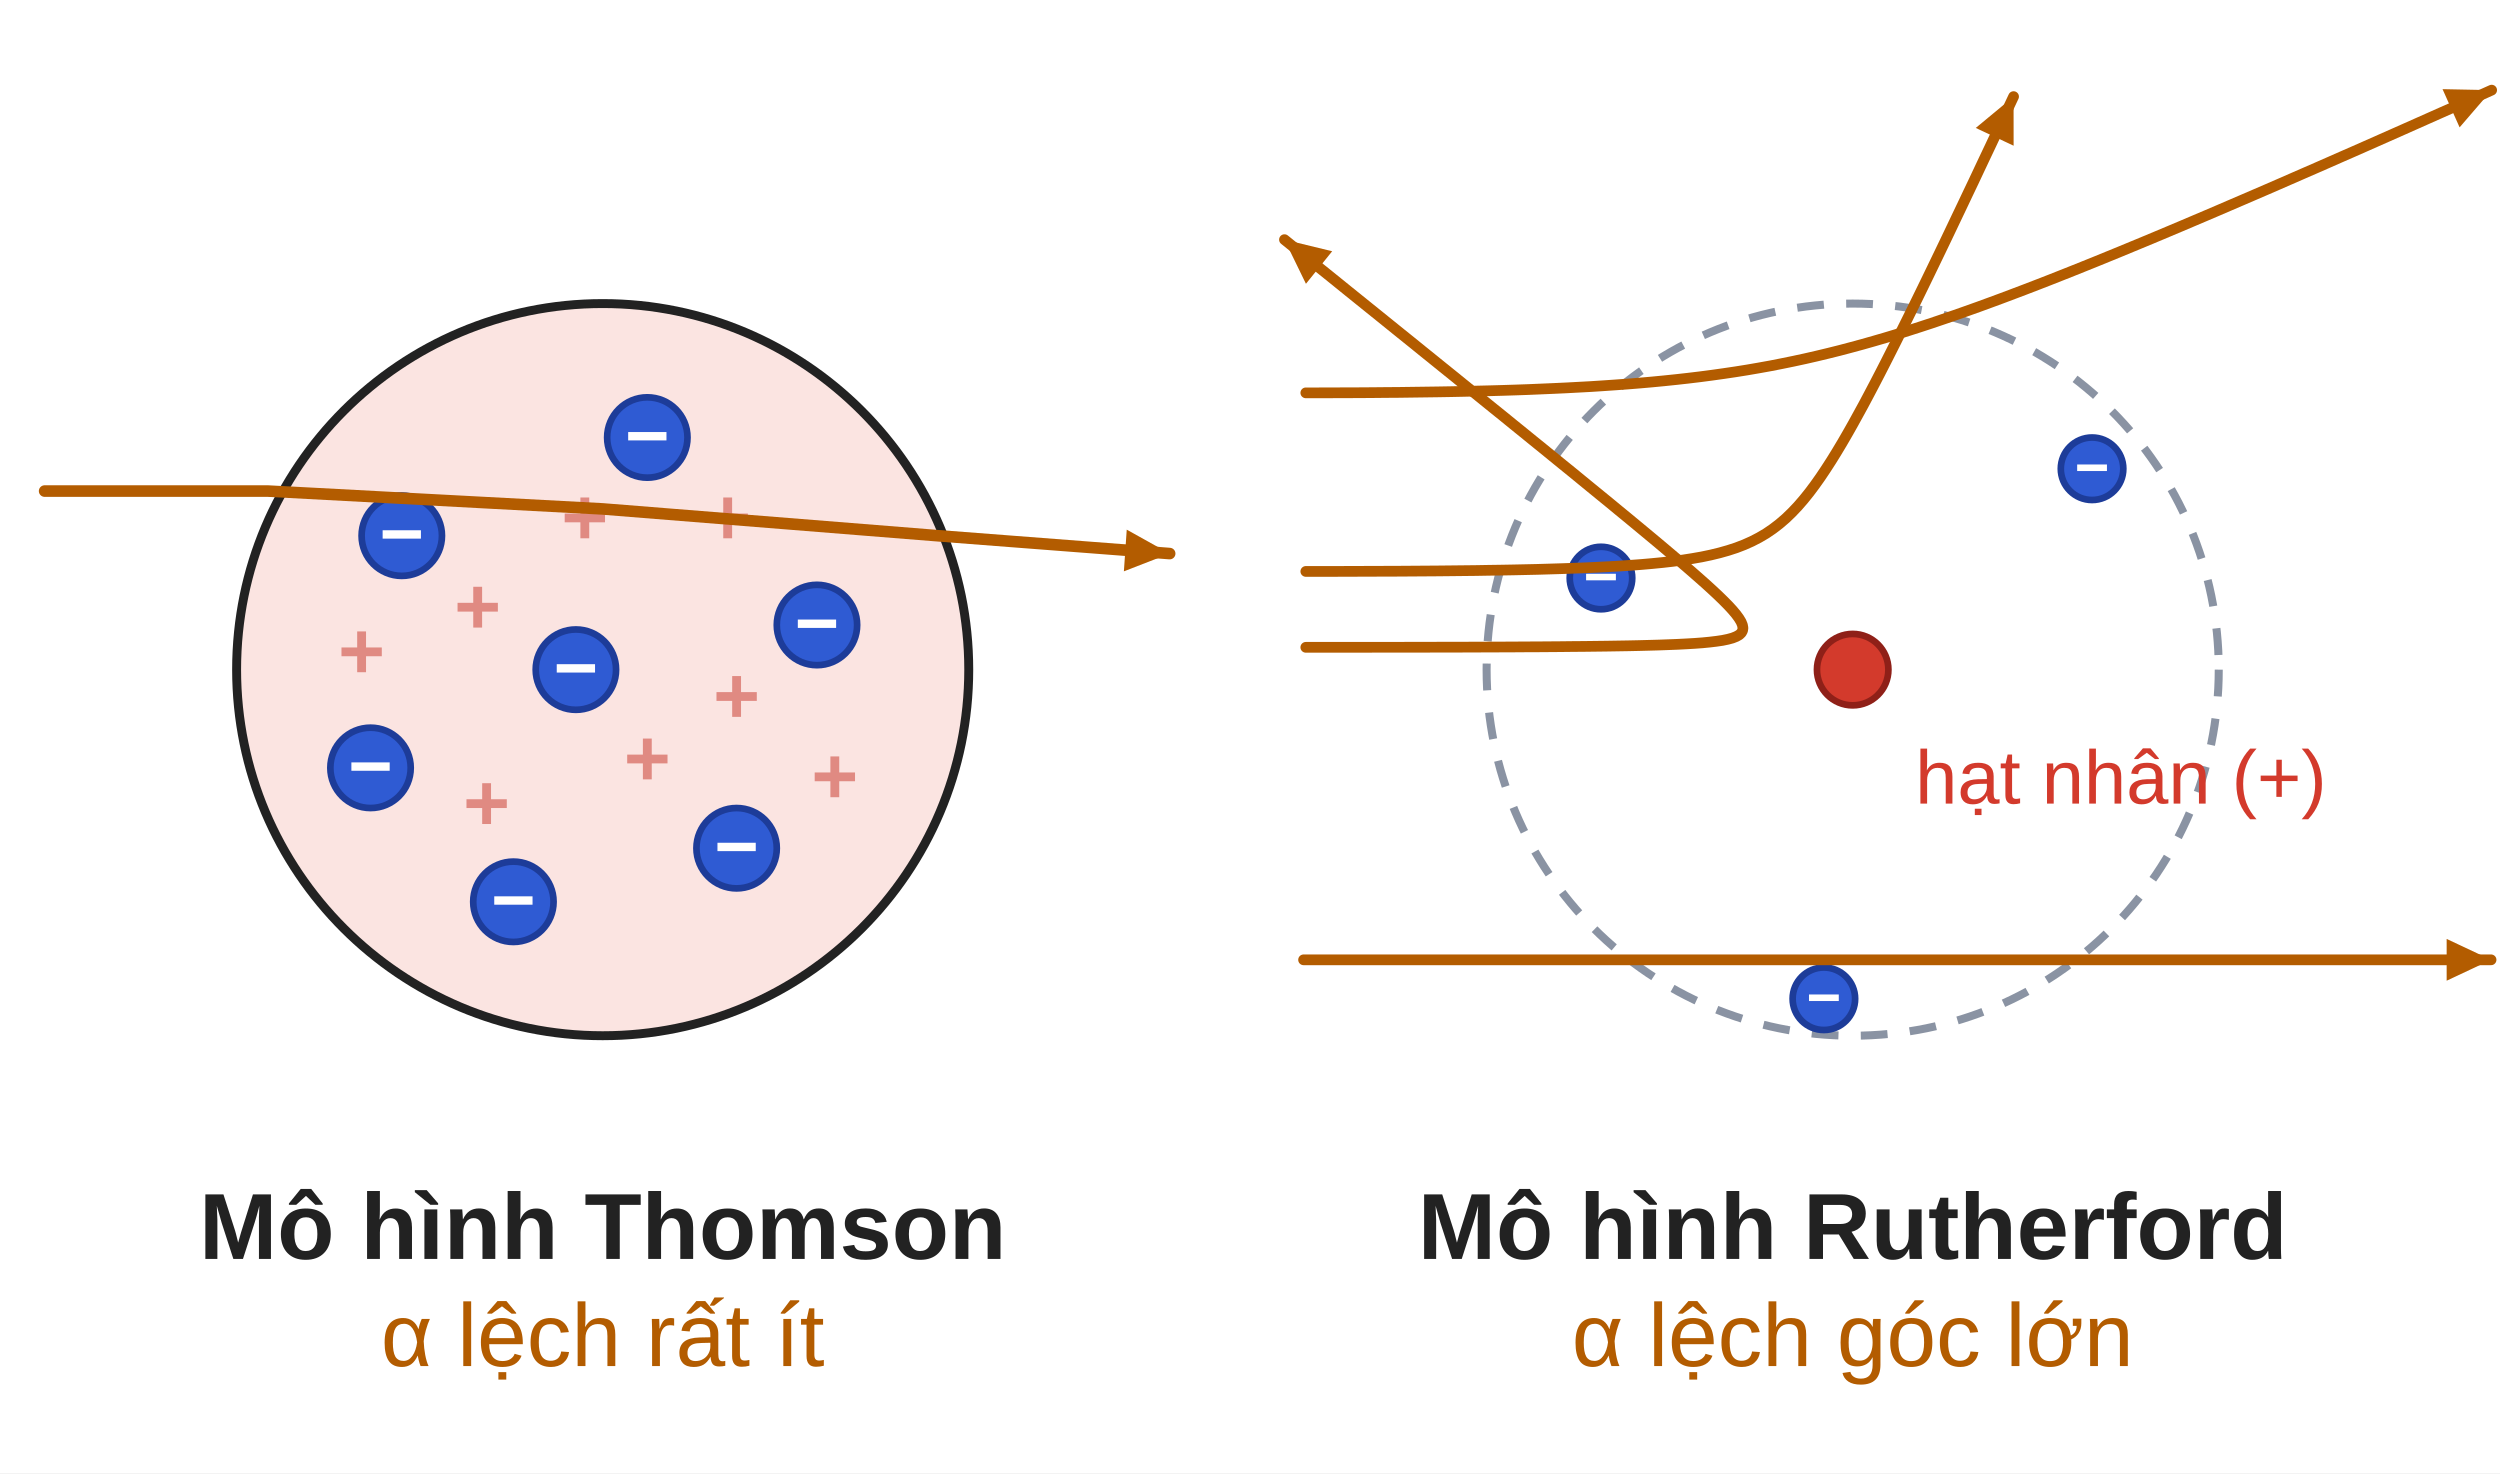
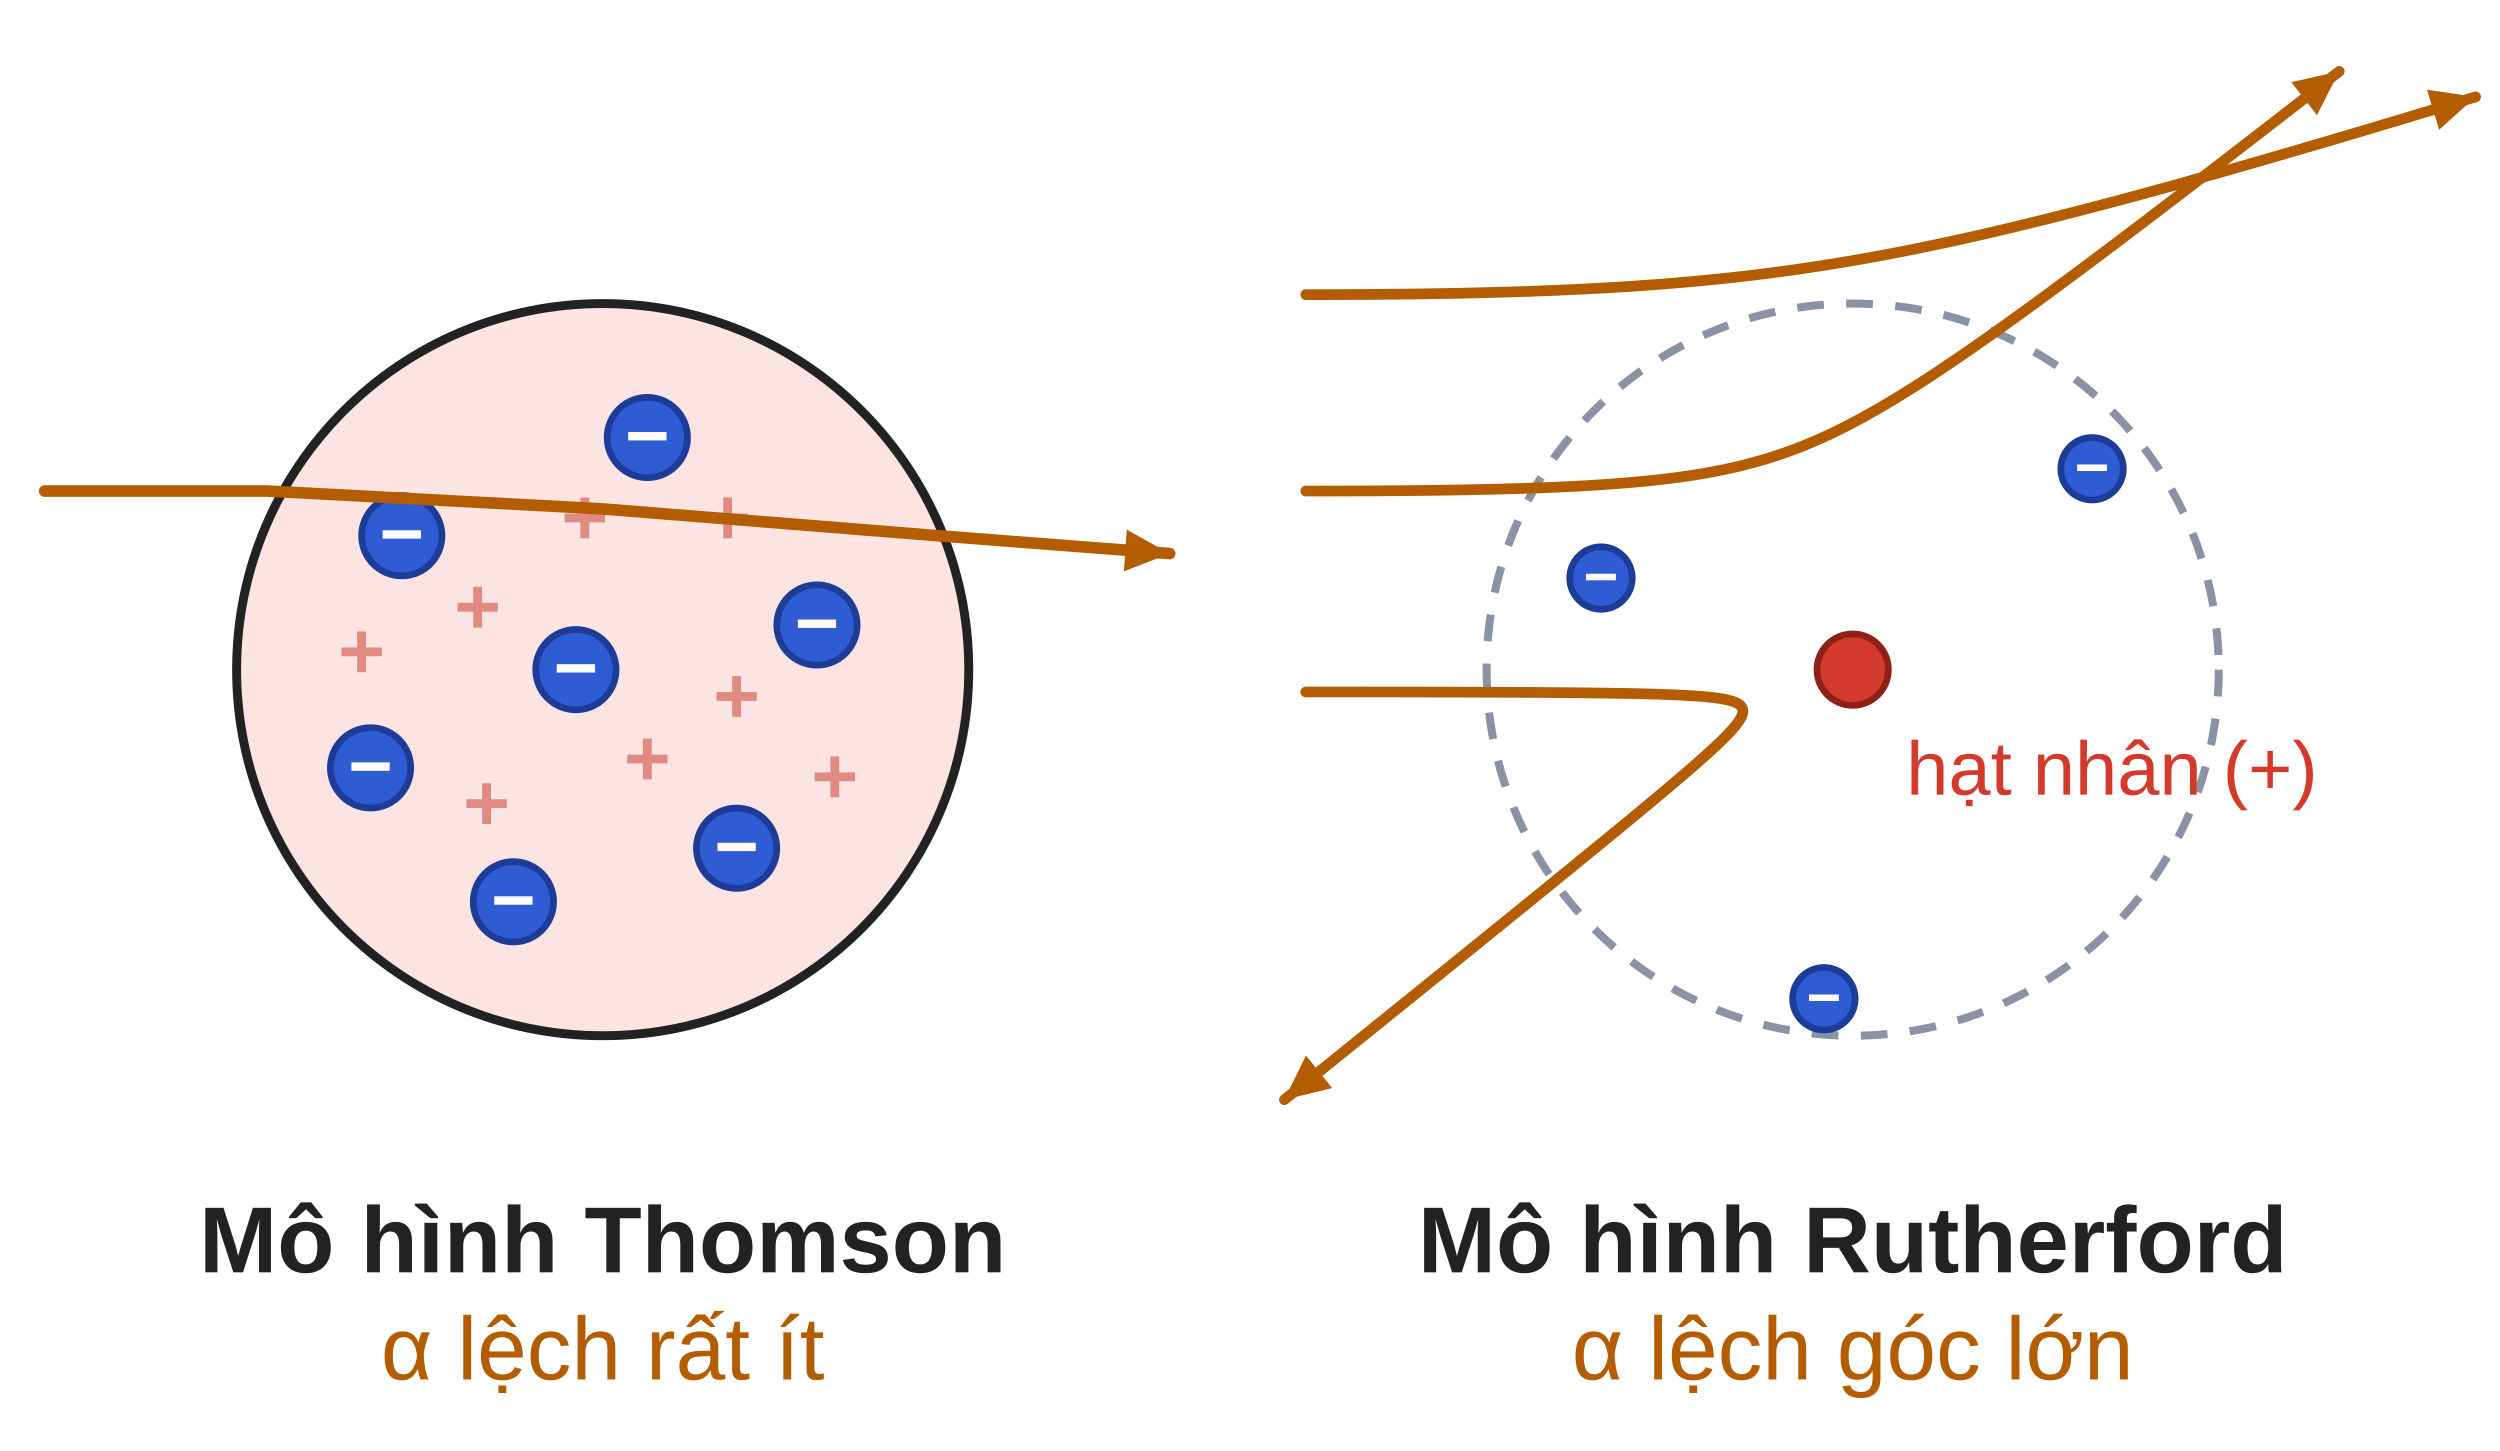
- <svg xmlns="http://www.w3.org/2000/svg" width="560" height="330" viewBox="0 0 560 330">
-   <rect width="560" height="330" fill="#fff" />
+ <svg xmlns="http://www.w3.org/2000/svg" width="560" height="325" viewBox="0 0 560 325">
+   <rect width="560" height="325" fill="#fff" />
  <circle cx="135" cy="150" r="82" fill="#fbe4e1" stroke="#222" stroke-width="2" />
  <circle cx="90" cy="120" r="9" fill="#2f5bd3" stroke="#1d3c99" stroke-width="1.5" />
  <text x="90" y="125.4" text-anchor="middle" font-size="17.1" fill="#fff" font-weight="bold" stroke="none" font-family="Arial, sans-serif">−</text>
  <circle cx="145" cy="98" r="9" fill="#2f5bd3" stroke="#1d3c99" stroke-width="1.5" />
  <text x="145" y="103.4" text-anchor="middle" font-size="17.1" fill="#fff" font-weight="bold" stroke="none" font-family="Arial, sans-serif">−</text>
  <circle cx="183" cy="140" r="9" fill="#2f5bd3" stroke="#1d3c99" stroke-width="1.5" />
  <text x="183" y="145.4" text-anchor="middle" font-size="17.1" fill="#fff" font-weight="bold" stroke="none" font-family="Arial, sans-serif">−</text>
  <circle cx="165" cy="190" r="9" fill="#2f5bd3" stroke="#1d3c99" stroke-width="1.5" />
  <text x="165" y="195.4" text-anchor="middle" font-size="17.1" fill="#fff" font-weight="bold" stroke="none" font-family="Arial, sans-serif">−</text>
  <circle cx="115" cy="202" r="9" fill="#2f5bd3" stroke="#1d3c99" stroke-width="1.5" />
  <text x="115" y="207.4" text-anchor="middle" font-size="17.1" fill="#fff" font-weight="bold" stroke="none" font-family="Arial, sans-serif">−</text>
  <circle cx="83" cy="172" r="9" fill="#2f5bd3" stroke="#1d3c99" stroke-width="1.5" />
  <text x="83" y="177.4" text-anchor="middle" font-size="17.1" fill="#fff" font-weight="bold" stroke="none" font-family="Arial, sans-serif">−</text>
  <circle cx="129" cy="150" r="9" fill="#2f5bd3" stroke="#1d3c99" stroke-width="1.5" />
  <text x="129" y="155.4" text-anchor="middle" font-size="17.1" fill="#fff" font-weight="bold" stroke="none" font-family="Arial, sans-serif">−</text>
  <text x="107" y="142" text-anchor="middle" font-size="18" fill="#e08a82" font-weight="bold" stroke="none" font-family="Arial, sans-serif">+</text>
  <text x="163" y="122" text-anchor="middle" font-size="18" fill="#e08a82" font-weight="bold" stroke="none" font-family="Arial, sans-serif">+</text>
  <text x="81" y="152" text-anchor="middle" font-size="18" fill="#e08a82" font-weight="bold" stroke="none" font-family="Arial, sans-serif">+</text>
  <text x="145" y="176" text-anchor="middle" font-size="18" fill="#e08a82" font-weight="bold" stroke="none" font-family="Arial, sans-serif">+</text>
  <text x="187" y="180" text-anchor="middle" font-size="18" fill="#e08a82" font-weight="bold" stroke="none" font-family="Arial, sans-serif">+</text>
  <text x="109" y="186" text-anchor="middle" font-size="18" fill="#e08a82" font-weight="bold" stroke="none" font-family="Arial, sans-serif">+</text>
  <text x="165" y="162" text-anchor="middle" font-size="18" fill="#e08a82" font-weight="bold" stroke="none" font-family="Arial, sans-serif">+</text>
  <text x="131" y="122" text-anchor="middle" font-size="18" fill="#e08a82" font-weight="bold" stroke="none" font-family="Arial, sans-serif">+</text>
  <path d="M 10 110 L 60 110 L 135 114 L 210 120 L 262 124" fill="none" stroke="#b35c00" stroke-width="2.6" stroke-linejoin="round" stroke-linecap="round" />
  <polygon points="262,124 251.75,127.98 252.39,118.64" fill="#b35c00" stroke="none" />
-   <text x="135" y="282" text-anchor="middle" font-size="21" fill="#222" font-weight="bold" stroke="none" font-family="Arial, sans-serif">Mô hình Thomson</text>
-   <text x="135" y="306" text-anchor="middle" font-size="20" fill="#b35c00" font-weight="normal" stroke="none" font-family="Arial, sans-serif">α lệch rất ít</text>
+   <text x="135" y="285" text-anchor="middle" font-size="21" fill="#222" font-weight="bold" stroke="none" font-family="Arial, sans-serif">Mô hình Thomson</text>
+   <text x="135" y="309" text-anchor="middle" font-size="20" fill="#b35c00" font-weight="normal" stroke="none" font-family="Arial, sans-serif">α lệch rất ít</text>
  <circle cx="415" cy="150" r="82" fill="none" stroke="#8a93a3" stroke-width="1.8" stroke-dasharray="6 5" />
  <circle cx="468.62" cy="105" r="7" fill="#2f5bd3" stroke="#1d3c99" stroke-width="1.5" />
  <text x="468.62" y="109.2" text-anchor="middle" font-size="13.3" fill="#fff" font-weight="bold" stroke="none" font-family="Arial, sans-serif">−</text>
  <circle cx="358.62" cy="129.48" r="7" fill="#2f5bd3" stroke="#1d3c99" stroke-width="1.5" />
  <text x="358.62" y="133.68" text-anchor="middle" font-size="13.3" fill="#fff" font-weight="bold" stroke="none" font-family="Arial, sans-serif">−</text>
  <circle cx="408.55" cy="223.72" r="7" fill="#2f5bd3" stroke="#1d3c99" stroke-width="1.5" />
  <text x="408.55" y="227.92" text-anchor="middle" font-size="13.3" fill="#fff" font-weight="bold" stroke="none" font-family="Arial, sans-serif">−</text>
-   <path d="M 292.5 88 L 295.49 88 L 298.48 87.99 L 301.46 87.98 L 304.44 87.97 L 307.4 87.95 L 310.36 87.92 L 313.31 87.9 L 316.25 87.86 L 319.18 87.82 L 322.1 87.78 L 325.01 87.73 L 327.91 87.67 L 330.81 87.6 L 333.69 87.53 L 336.56 87.45 L 339.42 87.36 L 342.27 87.26 L 345.1 87.14 L 347.93 87.02 L 350.74 86.89 L 353.54 86.74 L 356.32 86.59 L 359.1 86.41 L 361.86 86.22 L 364.6 86.02 L 367.34 85.8 L 370.06 85.56 L 372.76 85.3 L 375.46 85.02 L 378.14 84.72 L 380.8 84.4 L 383.46 84.05 L 386.1 83.68 L 388.73 83.29 L 391.36 82.87 L 393.97 82.42 L 396.58 81.95 L 399.17 81.44 L 401.76 80.91 L 404.35 80.35 L 406.93 79.76 L 409.51 79.14 L 412.08 78.5 L 414.65 77.82 L 417.23 77.12 L 419.8 76.39 L 422.38 75.64 L 424.96 74.86 L 427.54 74.05 L 430.13 73.22 L 432.72 72.37 L 435.31 71.49 L 437.91 70.6 L 440.52 69.68 L 443.13 68.75 L 445.75 67.79 L 448.38 66.82 L 451.01 65.83 L 453.65 64.83 L 456.3 63.81 L 458.95 62.78 L 461.61 61.73 L 464.28 60.67 L 466.95 59.6 L 469.63 58.52 L 472.32 57.42 L 475.01 56.32 L 477.71 55.2 L 480.42 54.08 L 483.13 52.95 L 485.84 51.81 L 488.57 50.66 L 491.3 49.5 L 494.03 48.34 L 496.77 47.17 L 499.51 45.99 L 502.26 44.81 L 505.02 43.62 L 507.78 42.43 L 510.54 41.23 L 513.31 40.02 L 516.08 38.81 L 518.86 37.6 L 521.64 36.38 L 524.43 35.15 L 527.22 33.93 L 530.01 32.7 L 532.81 31.46 L 535.61 30.22 L 538.41 28.98 L 541.22 27.73 L 544.03 26.48 L 546.84 25.23 L 549.66 23.98 L 552.48 22.72 L 555.3 21.46 L 558.13 20.19" fill="none" stroke="#b35c00" stroke-width="2.4" stroke-linejoin="round" stroke-linecap="round" />
-   <polygon points="558.13,20.19 550.95,28.53 547.13,19.97" fill="#b35c00" stroke="none" />
-   <path d="M 292.5 128 L 295.49 128 L 298.48 128 L 301.45 127.99 L 304.41 127.98 L 307.36 127.97 L 310.3 127.96 L 313.23 127.95 L 316.15 127.93 L 319.05 127.91 L 321.93 127.89 L 324.81 127.86 L 327.66 127.83 L 330.5 127.8 L 333.32 127.75 L 336.12 127.71 L 338.9 127.66 L 341.66 127.6 L 344.39 127.54 L 347.1 127.46 L 349.78 127.38 L 352.44 127.29 L 355.06 127.19 L 357.65 127.07 L 360.2 126.94 L 362.72 126.8 L 365.2 126.63 L 367.63 126.45 L 370.02 126.24 L 372.36 126.01 L 374.65 125.75 L 376.88 125.46 L 379.05 125.12 L 381.16 124.75 L 383.21 124.32 L 385.19 123.84 L 387.1 123.3 L 388.94 122.7 L 390.71 122.02 L 392.41 121.26 L 394.04 120.42 L 395.62 119.49 L 397.13 118.46 L 398.59 117.34 L 400 116.13 L 401.37 114.81 L 402.7 113.41 L 404 111.91 L 405.28 110.32 L 406.53 108.65 L 407.77 106.9 L 408.99 105.08 L 410.21 103.19 L 411.42 101.23 L 412.63 99.21 L 413.83 97.14 L 415.03 95.02 L 416.23 92.84 L 417.44 90.63 L 418.64 88.37 L 419.85 86.07 L 421.06 83.74 L 422.27 81.38 L 423.48 78.99 L 424.7 76.57 L 425.92 74.12 L 427.15 71.65 L 428.38 69.16 L 429.61 66.65 L 430.85 64.11 L 432.09 61.56 L 433.33 58.99 L 434.58 56.4 L 435.83 53.8 L 437.08 51.18 L 438.33 48.55 L 439.59 45.91 L 440.85 43.25 L 442.12 40.59 L 443.38 37.91 L 444.65 35.22 L 445.93 32.52 L 447.2 29.81 L 448.48 27.1 L 449.76 24.37 L 451.04 21.64" fill="none" stroke="#b35c00" stroke-width="2.4" stroke-linejoin="round" stroke-linecap="round" />
-   <polygon points="451.04,21.64 451.05,32.64 442.57,28.66" fill="#b35c00" stroke="none" />
-   <path d="M 292.5 145 L 295.49 145 L 298.48 145 L 301.45 145 L 304.41 145 L 307.36 144.99 L 310.29 144.99 L 313.22 144.99 L 316.13 144.98 L 319.02 144.98 L 321.9 144.97 L 324.77 144.97 L 327.61 144.96 L 330.44 144.95 L 333.24 144.94 L 336.03 144.93 L 338.79 144.92 L 341.53 144.9 L 344.24 144.89 L 346.92 144.87 L 349.58 144.85 L 352.19 144.82 L 354.78 144.8 L 357.32 144.77 L 359.82 144.74 L 362.27 144.7 L 364.67 144.66 L 367.02 144.61 L 369.31 144.55 L 371.52 144.49 L 373.67 144.41 L 375.73 144.33 L 377.7 144.23 L 379.57 144.12 L 381.33 143.99 L 382.97 143.83 L 384.47 143.65 L 385.83 143.45 L 387.04 143.2 L 388.07 142.92 L 388.93 142.58 L 389.6 142.2 L 390.07 141.75 L 390.34 141.24 L 390.42 140.66 L 390.3 140 L 390 139.27 L 389.51 138.46 L 388.86 137.58 L 388.05 136.62 L 387.1 135.59 L 386.02 134.5 L 384.83 133.34 L 383.52 132.12 L 382.13 130.85 L 380.64 129.53 L 379.08 128.16 L 377.45 126.75 L 375.75 125.3 L 374 123.82 L 372.2 122.3 L 370.35 120.75 L 368.46 119.18 L 366.53 117.58 L 364.56 115.95 L 362.56 114.31 L 360.54 112.64 L 358.48 110.96 L 356.4 109.26 L 354.3 107.54 L 352.18 105.8 L 350.03 104.06 L 347.87 102.3 L 345.69 100.52 L 343.49 98.74 L 341.28 96.94 L 339.05 95.14 L 336.82 93.32 L 334.56 91.5 L 332.3 89.67 L 330.03 87.83 L 327.74 85.98 L 325.45 84.12 L 323.14 82.26 L 320.83 80.39 L 318.51 78.52 L 316.18 76.63 L 313.84 74.75 L 311.5 72.86 L 309.15 70.96 L 306.79 69.06 L 304.42 67.15 L 302.05 65.24 L 299.68 63.32 L 297.3 61.4 L 294.91 59.48 L 292.52 57.55 L 290.12 55.62 L 287.72 53.68" fill="none" stroke="#b35c00" stroke-width="2.4" stroke-linejoin="round" stroke-linecap="round" />
-   <polygon points="287.72,53.68 298.41,56.28 292.53,63.57" fill="#b35c00" stroke="none" />
-   <path d="M 292 215 L 350 215 L 420 215 L 500 215 L 558 215" fill="none" stroke="#b35c00" stroke-width="2.4" stroke-linejoin="round" stroke-linecap="round" />
-   <polygon points="558,215 548.05,219.68 548.05,210.32" fill="#b35c00" stroke="none" />
+   <path d="M 292.5 66 L 295.5 66 L 298.49 65.99 L 301.47 65.98 L 304.45 65.96 L 307.42 65.95 L 310.39 65.92 L 313.35 65.89 L 316.3 65.86 L 319.25 65.82 L 322.19 65.77 L 325.13 65.72 L 328.06 65.66 L 330.98 65.59 L 333.89 65.52 L 336.8 65.44 L 339.69 65.35 L 342.59 65.26 L 345.47 65.15 L 348.34 65.04 L 351.21 64.91 L 354.07 64.78 L 356.93 64.63 L 359.77 64.48 L 362.61 64.31 L 365.44 64.13 L 368.26 63.93 L 371.08 63.73 L 373.89 63.51 L 376.69 63.27 L 379.49 63.03 L 382.28 62.76 L 385.06 62.48 L 387.84 62.19 L 390.61 61.88 L 393.38 61.55 L 396.15 61.2 L 398.91 60.84 L 401.67 60.46 L 404.42 60.06 L 407.18 59.65 L 409.93 59.22 L 412.68 58.77 L 415.43 58.3 L 418.18 57.82 L 420.93 57.32 L 423.68 56.8 L 426.44 56.27 L 429.19 55.72 L 431.95 55.15 L 434.71 54.57 L 437.47 53.98 L 440.24 53.37 L 443.01 52.75 L 445.79 52.11 L 448.57 51.46 L 451.35 50.8 L 454.14 50.12 L 456.93 49.44 L 459.72 48.74 L 462.53 48.03 L 465.33 47.31 L 468.14 46.58 L 470.96 45.84 L 473.78 45.1 L 476.61 44.34 L 479.44 43.58 L 482.27 42.8 L 485.11 42.03 L 487.96 41.24 L 490.81 40.44 L 493.66 39.64 L 496.52 38.84 L 499.38 38.02 L 502.25 37.2 L 505.12 36.38 L 508 35.55 L 510.88 34.71 L 513.76 33.87 L 516.65 33.03 L 519.55 32.18 L 522.44 31.33 L 525.34 30.47 L 528.25 29.61 L 531.15 28.74 L 534.06 27.87 L 536.98 27 L 539.9 26.12 L 542.82 25.24 L 545.74 24.36 L 548.67 23.48 L 551.6 22.59 L 554.53 21.7" fill="none" stroke="#b35c00" stroke-width="2.4" stroke-linejoin="round" stroke-linecap="round" />
+   <polygon points="554.53,21.7 546.37,29.07 543.65,20.1" fill="#b35c00" stroke="none" />
+   <path d="M 292.5 110 L 295.49 110 L 298.48 109.99 L 301.45 109.98 L 304.42 109.97 L 307.38 109.96 L 310.33 109.94 L 313.26 109.92 L 316.19 109.89 L 319.1 109.86 L 322 109.82 L 324.89 109.78 L 327.76 109.73 L 330.62 109.67 L 333.47 109.61 L 336.3 109.54 L 339.11 109.46 L 341.91 109.38 L 344.69 109.28 L 347.45 109.17 L 350.19 109.05 L 352.9 108.92 L 355.6 108.77 L 358.28 108.6 L 360.93 108.42 L 363.55 108.22 L 366.16 108 L 368.73 107.76 L 371.28 107.49 L 373.8 107.2 L 376.29 106.87 L 378.75 106.52 L 381.19 106.13 L 383.59 105.7 L 385.97 105.23 L 388.32 104.72 L 390.64 104.16 L 392.94 103.56 L 395.22 102.91 L 397.47 102.21 L 399.71 101.45 L 401.92 100.65 L 404.13 99.79 L 406.32 98.87 L 408.5 97.91 L 410.68 96.89 L 412.85 95.82 L 415.02 94.7 L 417.19 93.53 L 419.37 92.32 L 421.54 91.07 L 423.72 89.78 L 425.91 88.44 L 428.1 87.08 L 430.3 85.67 L 432.51 84.24 L 434.72 82.77 L 436.94 81.28 L 439.18 79.76 L 441.42 78.22 L 443.66 76.65 L 445.92 75.06 L 448.19 73.45 L 450.46 71.82 L 452.74 70.18 L 455.03 68.52 L 457.33 66.84 L 459.63 65.15 L 461.95 63.44 L 464.26 61.72 L 466.59 59.99 L 468.92 58.24 L 471.26 56.49 L 473.61 54.72 L 475.96 52.95 L 478.32 51.16 L 480.68 49.37 L 483.05 47.57 L 485.42 45.76 L 487.8 43.94 L 490.18 42.12 L 492.57 40.29 L 494.96 38.45 L 497.36 36.61 L 499.76 34.76 L 502.17 32.9 L 504.58 31.04 L 506.99 29.18 L 509.41 27.31 L 511.83 25.43 L 514.26 23.55 L 516.68 21.67 L 519.11 19.78 L 521.55 17.88 L 523.99 15.99" fill="none" stroke="#b35c00" stroke-width="2.4" stroke-linejoin="round" stroke-linecap="round" />
+   <polygon points="523.99,15.99 519,25.79 513.25,18.4" fill="#b35c00" stroke="none" />
+   <path d="M 292.5 155 L 295.49 155 L 298.48 155 L 301.45 155 L 304.41 155 L 307.36 155.01 L 310.29 155.01 L 313.22 155.01 L 316.13 155.02 L 319.02 155.02 L 321.9 155.03 L 324.77 155.03 L 327.61 155.04 L 330.44 155.05 L 333.24 155.06 L 336.03 155.07 L 338.79 155.08 L 341.53 155.1 L 344.24 155.11 L 346.92 155.13 L 349.58 155.15 L 352.19 155.18 L 354.78 155.2 L 357.32 155.23 L 359.82 155.26 L 362.27 155.3 L 364.67 155.34 L 367.02 155.39 L 369.31 155.45 L 371.52 155.51 L 373.67 155.59 L 375.73 155.67 L 377.7 155.77 L 379.57 155.88 L 381.33 156.01 L 382.97 156.17 L 384.47 156.35 L 385.83 156.55 L 387.04 156.8 L 388.07 157.08 L 388.93 157.42 L 389.6 157.8 L 390.07 158.25 L 390.34 158.76 L 390.42 159.34 L 390.3 160 L 390 160.73 L 389.51 161.54 L 388.86 162.42 L 388.05 163.38 L 387.1 164.41 L 386.02 165.5 L 384.83 166.66 L 383.52 167.88 L 382.13 169.15 L 380.64 170.47 L 379.08 171.84 L 377.45 173.25 L 375.75 174.7 L 374 176.18 L 372.2 177.7 L 370.35 179.25 L 368.46 180.82 L 366.53 182.42 L 364.56 184.05 L 362.56 185.69 L 360.54 187.36 L 358.48 189.04 L 356.4 190.74 L 354.3 192.46 L 352.18 194.2 L 350.03 195.94 L 347.87 197.7 L 345.69 199.48 L 343.49 201.26 L 341.28 203.06 L 339.05 204.86 L 336.82 206.68 L 334.56 208.5 L 332.3 210.33 L 330.03 212.17 L 327.74 214.02 L 325.45 215.88 L 323.14 217.74 L 320.83 219.61 L 318.51 221.48 L 316.18 223.37 L 313.84 225.25 L 311.5 227.14 L 309.15 229.04 L 306.79 230.94 L 304.42 232.85 L 302.05 234.76 L 299.68 236.68 L 297.3 238.6 L 294.91 240.52 L 292.52 242.45 L 290.12 244.38 L 287.72 246.32" fill="none" stroke="#b35c00" stroke-width="2.4" stroke-linejoin="round" stroke-linecap="round" />
+   <polygon points="287.72,246.32 292.53,236.43 298.41,243.72" fill="#b35c00" stroke="none" />
  <circle cx="415" cy="150" r="8" fill="#d33a2c" stroke="#8f2018" stroke-width="1.5" />
-   <text x="429" y="180" text-anchor="start" font-size="17" fill="#d33a2c" font-weight="normal" stroke="none" font-family="Arial, sans-serif">hạt nhân (+)</text>
-   <text x="415" y="282" text-anchor="middle" font-size="21" fill="#222" font-weight="bold" stroke="none" font-family="Arial, sans-serif">Mô hình Rutherford</text>
-   <text x="415" y="306" text-anchor="middle" font-size="20" fill="#b35c00" font-weight="normal" stroke="none" font-family="Arial, sans-serif">α lệch góc lớn</text>
+   <text x="427" y="178" text-anchor="start" font-size="17" fill="#d33a2c" font-weight="normal" stroke="none" font-family="Arial, sans-serif">hạt nhân (+)</text>
+   <text x="415" y="285" text-anchor="middle" font-size="21" fill="#222" font-weight="bold" stroke="none" font-family="Arial, sans-serif">Mô hình Rutherford</text>
+   <text x="415" y="309" text-anchor="middle" font-size="20" fill="#b35c00" font-weight="normal" stroke="none" font-family="Arial, sans-serif">α lệch góc lớn</text>
</svg>
